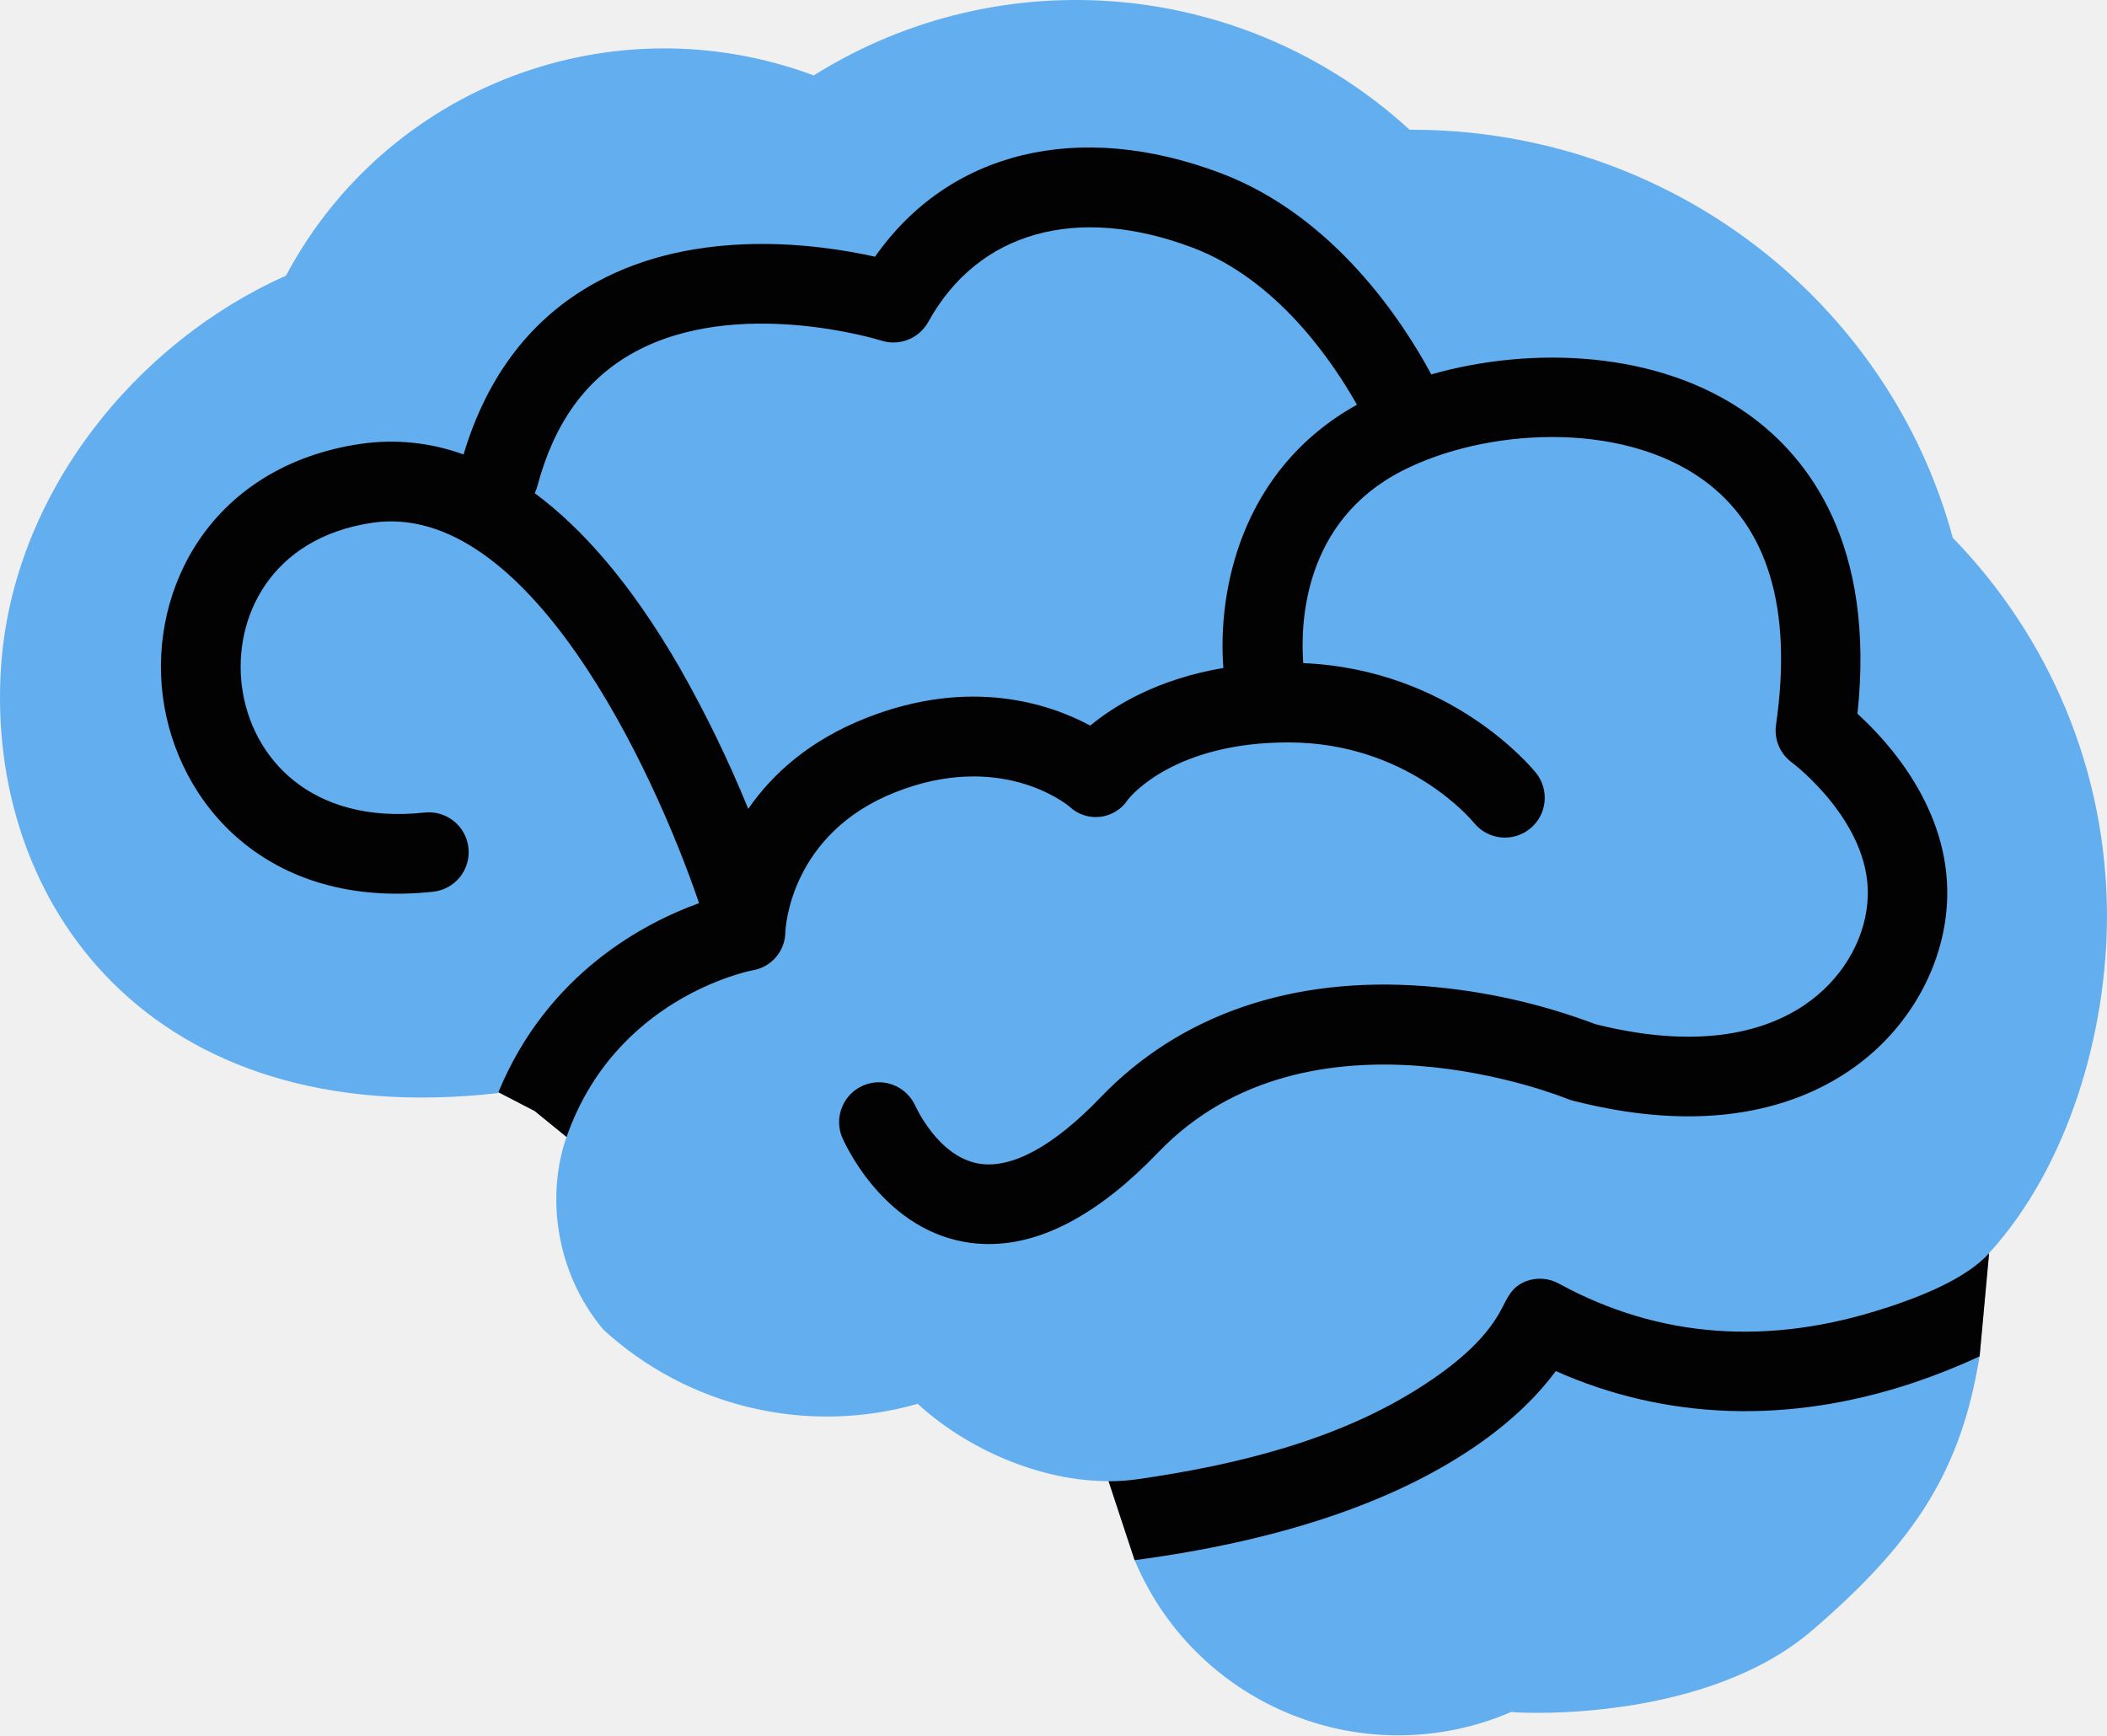
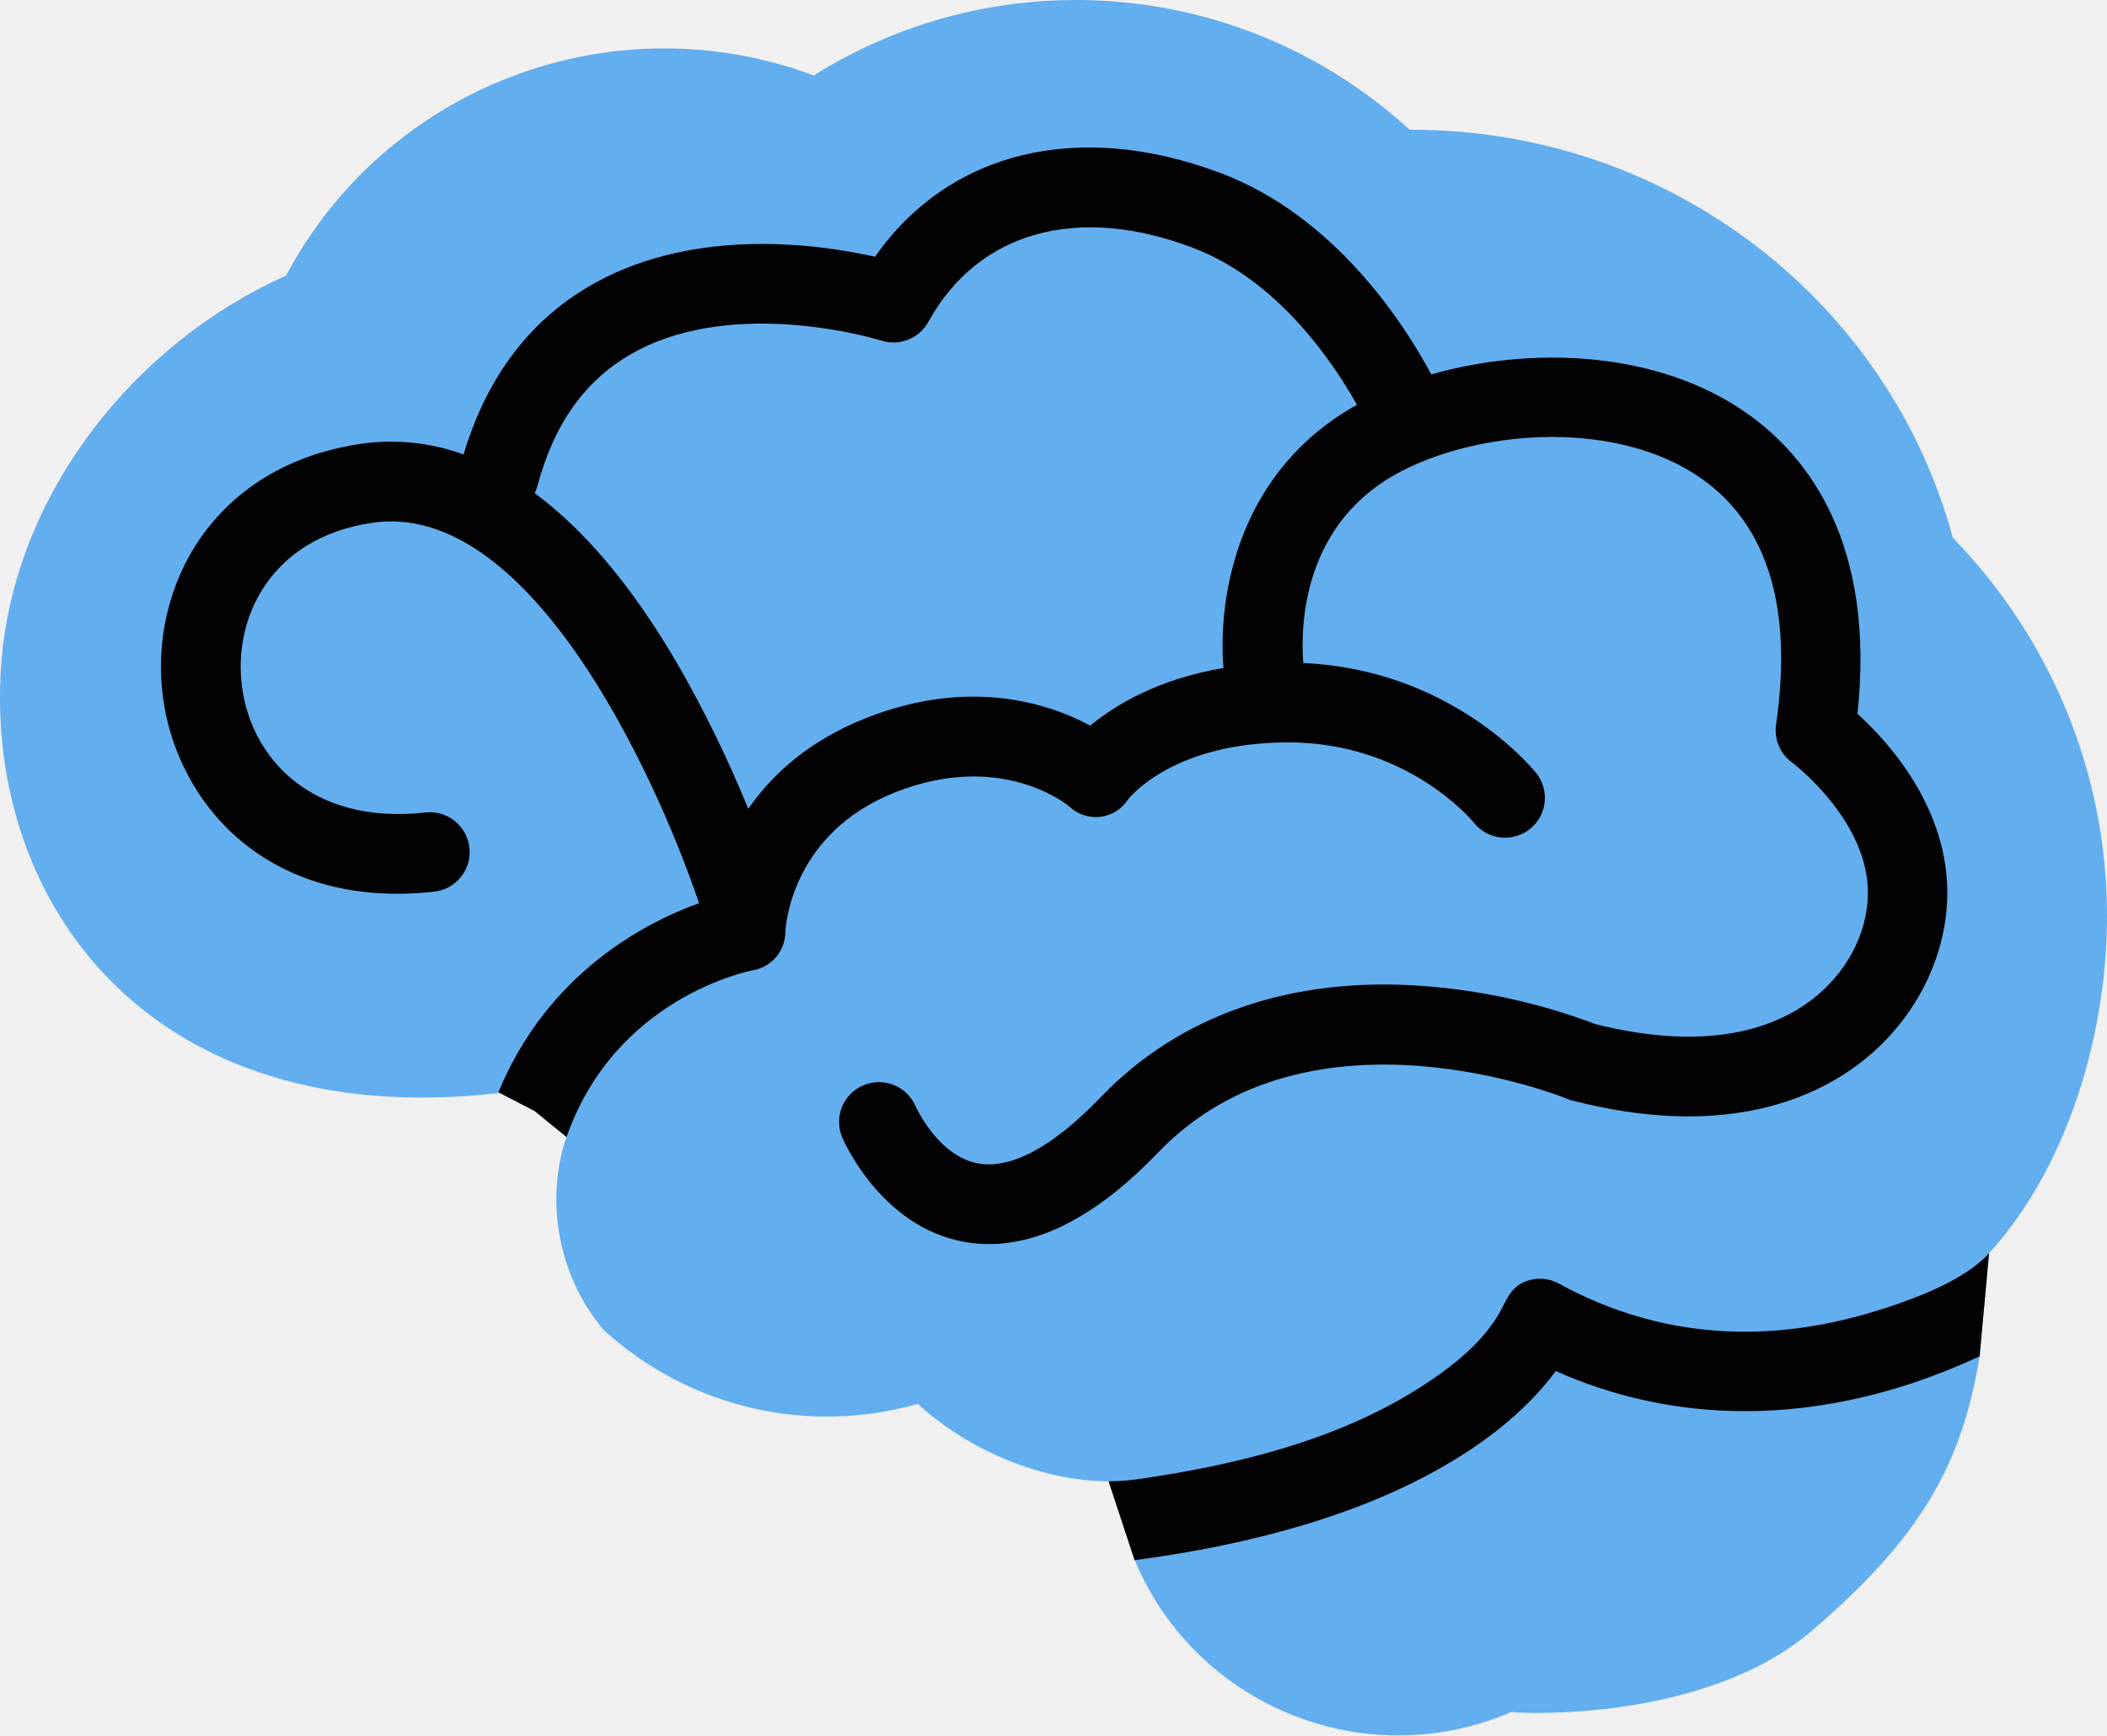
- <svg xmlns="http://www.w3.org/2000/svg" id="Capa_3_copia" data-name="Capa 3 copia" viewBox="0 0 2295.38 1890.67">
-   <defs>
-     <style>.cls-1{fill:#62aeef;}.cls-2{fill:#020202;}</style>
+ <svg xmlns="http://www.w3.org/2000/svg" id="Capa_3_copia" data-name="Capa 3 copia" viewBox="0 0 75 61.778" version="1.1" width="75mm" height="61.778mm">
+   <defs id="defs12">
+     <style id="style10">.cls-1{fill:#62aeef;}.cls-2{fill:#020202;}</style>
  </defs>
-   <path id="relleno" class="cls-1" d="M543,1190l-.71,1C163.53,1233.78-15.7,983.62,1.08,727.43c12.41-189.67,147.4-354.56,310.48-427.07C421.39,93.77,667.25.48,886.48,82.2a537.79,537.79,0,0,1,649.13,59.16h2.13c282.7,0,520.47,188.62,589.6,444.5,104.12,107.3,168,252.46,168,412.28,0,126.36-41.67,271.95-128.52,367.31l-10.26,112.22c-19.84,121.89-67.38,199.9-182.44,298.72s-311.3,90.71-327.85,88.84c-158,68-341.14-4.94-409.13-162.9-.37-.86-.74-1.73-1.1-2.59l-28.35-86c-75.2,0-154.55-35.23-208-84.27a360,360,0,0,1-342.56-81c-52.22-62.36-62.2-146.07-39.94-209.76l-34.81-28.35Z" transform="translate(0 -0.01)" />
-   <path id="path9" class="cls-2" d="M1077.48,1355.41c58.67,0,120.5-33.44,184.25-99.83,165.4-172.55,443.2-59.36,445.86-58.34a38,38,0,0,0,6.07,2c159.56,40.88,257.55.63,311.67-40.34,58.45-44.27,94.33-112.11,96-181.41,2.26-95.9-63.27-168.41-97.8-199.84,19.65-184.54-52.86-279.05-118.83-326.16-98-70.1-236.89-74.52-345.43-43.57C1528.36,350.5,1453.55,235.45,1330,188.7c-155.25-58.7-296.44-23.67-376.72,91-60.8-13.6-193.32-32.42-303.51,27.7C579.32,345.83,530.76,409,505,495.16a230.31,230.31,0,0,0-112.5-11.51c-161.35,24.09-230.35,156.5-215.13,275,15,116.22,113.53,232.44,294.47,212.91a43.38,43.38,0,1,0-9.27-86.27h-.06c-123.56,13.35-189-59.53-199-137.74-9.55-74.09,30.79-161.37,141.73-177.93C574.75,544.25,711.47,837,761.58,984c-59.52,21.46-165.23,76.54-218.63,206l39.46,20.43,34.81,28.35c52.66-151,196.89-180.51,202.81-181.64a42.52,42.52,0,0,0,35.52-41.5c.17-4.37,5.19-107.46,120.31-152.68,112.87-44.36,184,11.54,189.07,15.71a41.68,41.68,0,0,0,63.78-7.43c4.13-5.22,52-62.36,174.84-62.36,128.8,0,199.16,83.9,202.22,87.62a43.38,43.38,0,0,0,67.61-54.37c-3.8-4.76-92.07-112.76-253.62-119.65-3.15-42.52-.28-154.21,107.72-209.48,89.94-46.07,236.83-55.25,327,9.13,71.52,51,98.56,141.08,80.34,267.42a43.34,43.34,0,0,0,17.4,41.3c.85.62,84.5,63.72,82.58,144.56-1,43.15-24.07,85.86-61.63,114.32-38.61,29.23-110.55,57.32-235,26.17a672.69,672.69,0,0,0-186.72-41.53c-144.14-10.86-266,31.18-352.43,121.18-51.39,53.58-97.46,78.52-133.23,72.12-44-7.88-68-61.66-68.77-63.1a43.4,43.4,0,0,0-79.91,33.81c1.68,4,42,97.74,132.49,114.52a151.79,151.79,0,0,0,27.9,2.55ZM1332.6,727.8c-71,12-117.78,40.39-144.88,62.75-44.79-24-130.82-52.72-243.58-8.5-62.85,24.69-103.16,61.8-129,99.21a1306.24,1306.24,0,0,0-74.72-153.8c-53.46-92.75-107.15-152.65-157.89-190.12a46,46,0,0,0,2.84-7.6c18.51-69.39,53.09-117.13,105.73-146C803.14,322.33,958.48,370.57,960,371.06a43.37,43.37,0,0,0,51.28-20.36c54.26-98.33,162-128.55,288.11-80.81,91.25,34.52,151.32,122.2,178.87,171.07-128.13,71.37-151.85,205.34-145.5,286.84Z" transform="translate(0 -0.01)" />
-   <path id="path11" class="cls-2" d="M2054.61,1424.89c-127.36,41.9-247,33.14-355.67-26a42.84,42.84,0,0,0-36.85-2.84c-14.48,5.93-19.19,16.11-25.73,29.06-18.2,35.86-54.66,64.2-87.74,85.49-91.41,58.85-202.62,85.64-309,101a224.34,224.34,0,0,1-31.92,2.24l28.35,86c155.9-20.72,280-62,369.86-123.11,44.28-30.13,72-59.92,89-82.91,120.28,53.51,254.13,58,389.79,12.67a695.54,695.54,0,0,0,71.92-28.72l10.32-112.31c-26,28.58-76.34,47.71-112.31,59.53Z" transform="translate(0 -0.01)" />
+   <g style="display:none" id="g47">
+     <rect x="0" y="0" width="100" height="100" style="fill:#ffffff;fill-opacity:1;stroke:none" id="rect45" />
+   </g>
+   <g id="g49" />
+   <g id="g51" />
+   <g id="g53" />
+   <g id="g55" />
+   <g id="g57" />
+   <g id="g59" />
+   <g id="g61" />
+   <g id="g65" />
+   <g id="g67" />
+   <g id="g69" />
+   <g id="g71" />
+   <g id="g73" />
+   <g id="g75" />
+   <g id="g79" />
+   <g id="g81" />
+   <g id="g83" />
+   <g id="g85" />
+   <g id="g87" />
+   <g id="g89" />
+   <g style="display:inline" id="g77">
+     <path style="stroke-width:0.033" d="m 17.742,38.883 -0.023,0.033 C 5.343,40.313 -0.513,32.139 0.035,23.768 0.441,17.571 4.851,12.183 10.18,9.814 13.769,3.064 21.802,0.015 28.966,2.686 a 17.572,17.572 0 0 1 21.21,1.933 h 0.07 c 9.237,0 17.006,6.163 19.265,14.524 C 72.913,22.649 75,27.392 75,32.614 c 0,4.129 -1.362,8.886 -4.199,12.002 l -0.335,3.667 c -0.648,3.983 -2.202,6.532 -5.961,9.761 -3.76,3.229 -10.172,2.964 -10.712,2.903 -5.163,2.222 -11.147,-0.161 -13.368,-5.323 -0.012,-0.028 -0.024,-0.057 -0.036,-0.085 l -0.926,-2.81 c -2.457,0 -5.05,-1.151 -6.796,-2.754 A 11.763,11.763 0 0 1 21.472,47.328 c -1.706,-2.038 -2.032,-4.773 -1.305,-6.854 l -1.137,-0.926 z" class="cls-1" id="relleno" />
+   </g>
+   <g style="display:inline" id="g63">
+     <path style="stroke-width:0.033" d="m 35.207,44.288 c 1.917,0 3.937,-1.093 6.02,-3.262 5.404,-5.638 14.482,-1.94 14.568,-1.906 a 1.242,1.242 0 0 0 0.198,0.065 c 5.214,1.336 8.415,0.021 10.184,-1.318 1.91,-1.447 3.082,-3.663 3.137,-5.928 0.074,-3.134 -2.067,-5.503 -3.196,-6.53 C 66.761,19.38 64.391,16.291 62.236,14.752 59.034,12.462 54.495,12.317 50.949,13.328 49.939,11.452 47.495,7.693 43.458,6.165 38.385,4.247 33.771,5.392 31.148,9.139 29.162,8.694 24.832,8.08 21.231,10.044 c -2.302,1.256 -3.889,3.32 -4.73,6.135 a 7.525,7.525 0 0 0 -3.676,-0.376 c -5.272,0.787 -7.527,5.114 -7.029,8.986 0.49,3.797 3.71,7.595 9.622,6.957 a 1.418,1.418 0 1 0 -0.303,-2.819 h -0.002 c -4.037,0.436 -6.176,-1.945 -6.502,-4.501 -0.312,-2.421 1.006,-5.273 4.631,-5.814 5.539,-0.829 10.006,8.737 11.643,13.54 -1.945,0.701 -5.399,2.501 -7.144,6.731 l 1.289,0.668 1.137,0.926 c 1.721,-4.934 6.433,-5.898 6.627,-5.935 a 1.389,1.389 0 0 0 1.161,-1.356 c 0.006,-0.143 0.17,-3.511 3.931,-4.989 3.688,-1.449 6.012,0.377 6.178,0.513 a 1.362,1.362 0 0 0 2.084,-0.243 c 0.135,-0.171 1.699,-2.038 5.713,-2.038 4.209,0 6.508,2.741 6.608,2.863 a 1.417,1.417 0 0 0 2.209,-1.777 c -0.124,-0.156 -3.008,-3.684 -8.287,-3.91 -0.103,-1.389 -0.009,-5.039 3.52,-6.845 2.939,-1.505 7.738,-1.805 10.685,0.298 2.337,1.666 3.22,4.61 2.625,8.738 a 1.416,1.416 0 0 0 0.569,1.349 c 0.028,0.02 2.761,2.082 2.698,4.724 -0.033,1.41 -0.786,2.805 -2.014,3.735 -1.262,0.955 -3.612,1.873 -7.679,0.855 a 21.98,21.98 0 0 0 -6.101,-1.357 c -4.71,-0.355 -8.692,1.019 -11.516,3.96 -1.679,1.751 -3.184,2.566 -4.353,2.357 -1.438,-0.257 -2.222,-2.015 -2.247,-2.062 a 1.418,1.418 0 0 0 -2.611,1.105 c 0.055,0.131 1.372,3.194 4.329,3.742 a 4.96,4.96 0 0 0 0.912,0.083 z m 8.336,-20.507 c -2.32,0.392 -3.848,1.32 -4.734,2.05 -1.464,-0.784 -4.275,-1.723 -7.959,-0.278 -2.054,0.807 -3.371,2.019 -4.215,3.242 A 42.681,42.681 0 0 0 24.193,23.769 c -1.747,-3.031 -3.501,-4.988 -5.159,-6.212 a 1.503,1.503 0 0 0 0.093,-0.248 c 0.605,-2.267 1.735,-3.827 3.455,-4.771 3.661,-2.007 8.737,-0.43 8.786,-0.414 a 1.417,1.417 0 0 0 1.676,-0.665 c 1.773,-3.213 5.293,-4.2 9.414,-2.64 2.982,1.128 4.944,3.993 5.845,5.59 -4.187,2.332 -4.962,6.709 -4.754,9.372 z" class="cls-2" id="path9" />
+     <path style="stroke-width:0.033" d="m 67.134,46.558 c -4.161,1.369 -8.071,1.083 -11.622,-0.85 a 1.4,1.4 0 0 0 -1.204,-0.093 c -0.473,0.194 -0.627,0.526 -0.841,0.95 -0.595,1.172 -1.786,2.098 -2.867,2.793 -2.987,1.923 -6.621,2.798 -10.097,3.3 a 7.33,7.33 0 0 1 -1.043,0.073 l 0.926,2.81 c 5.094,-0.677 9.149,-2.026 12.085,-4.023 1.447,-0.985 2.353,-1.958 2.908,-2.709 3.93,1.748 8.304,1.895 12.736,0.414 a 22.727,22.727 0 0 0 2.35,-0.938 l 0.337,-3.67 c -0.85,0.934 -2.494,1.559 -3.67,1.945 z" class="cls-2" id="path11" />
+   </g>
</svg>
